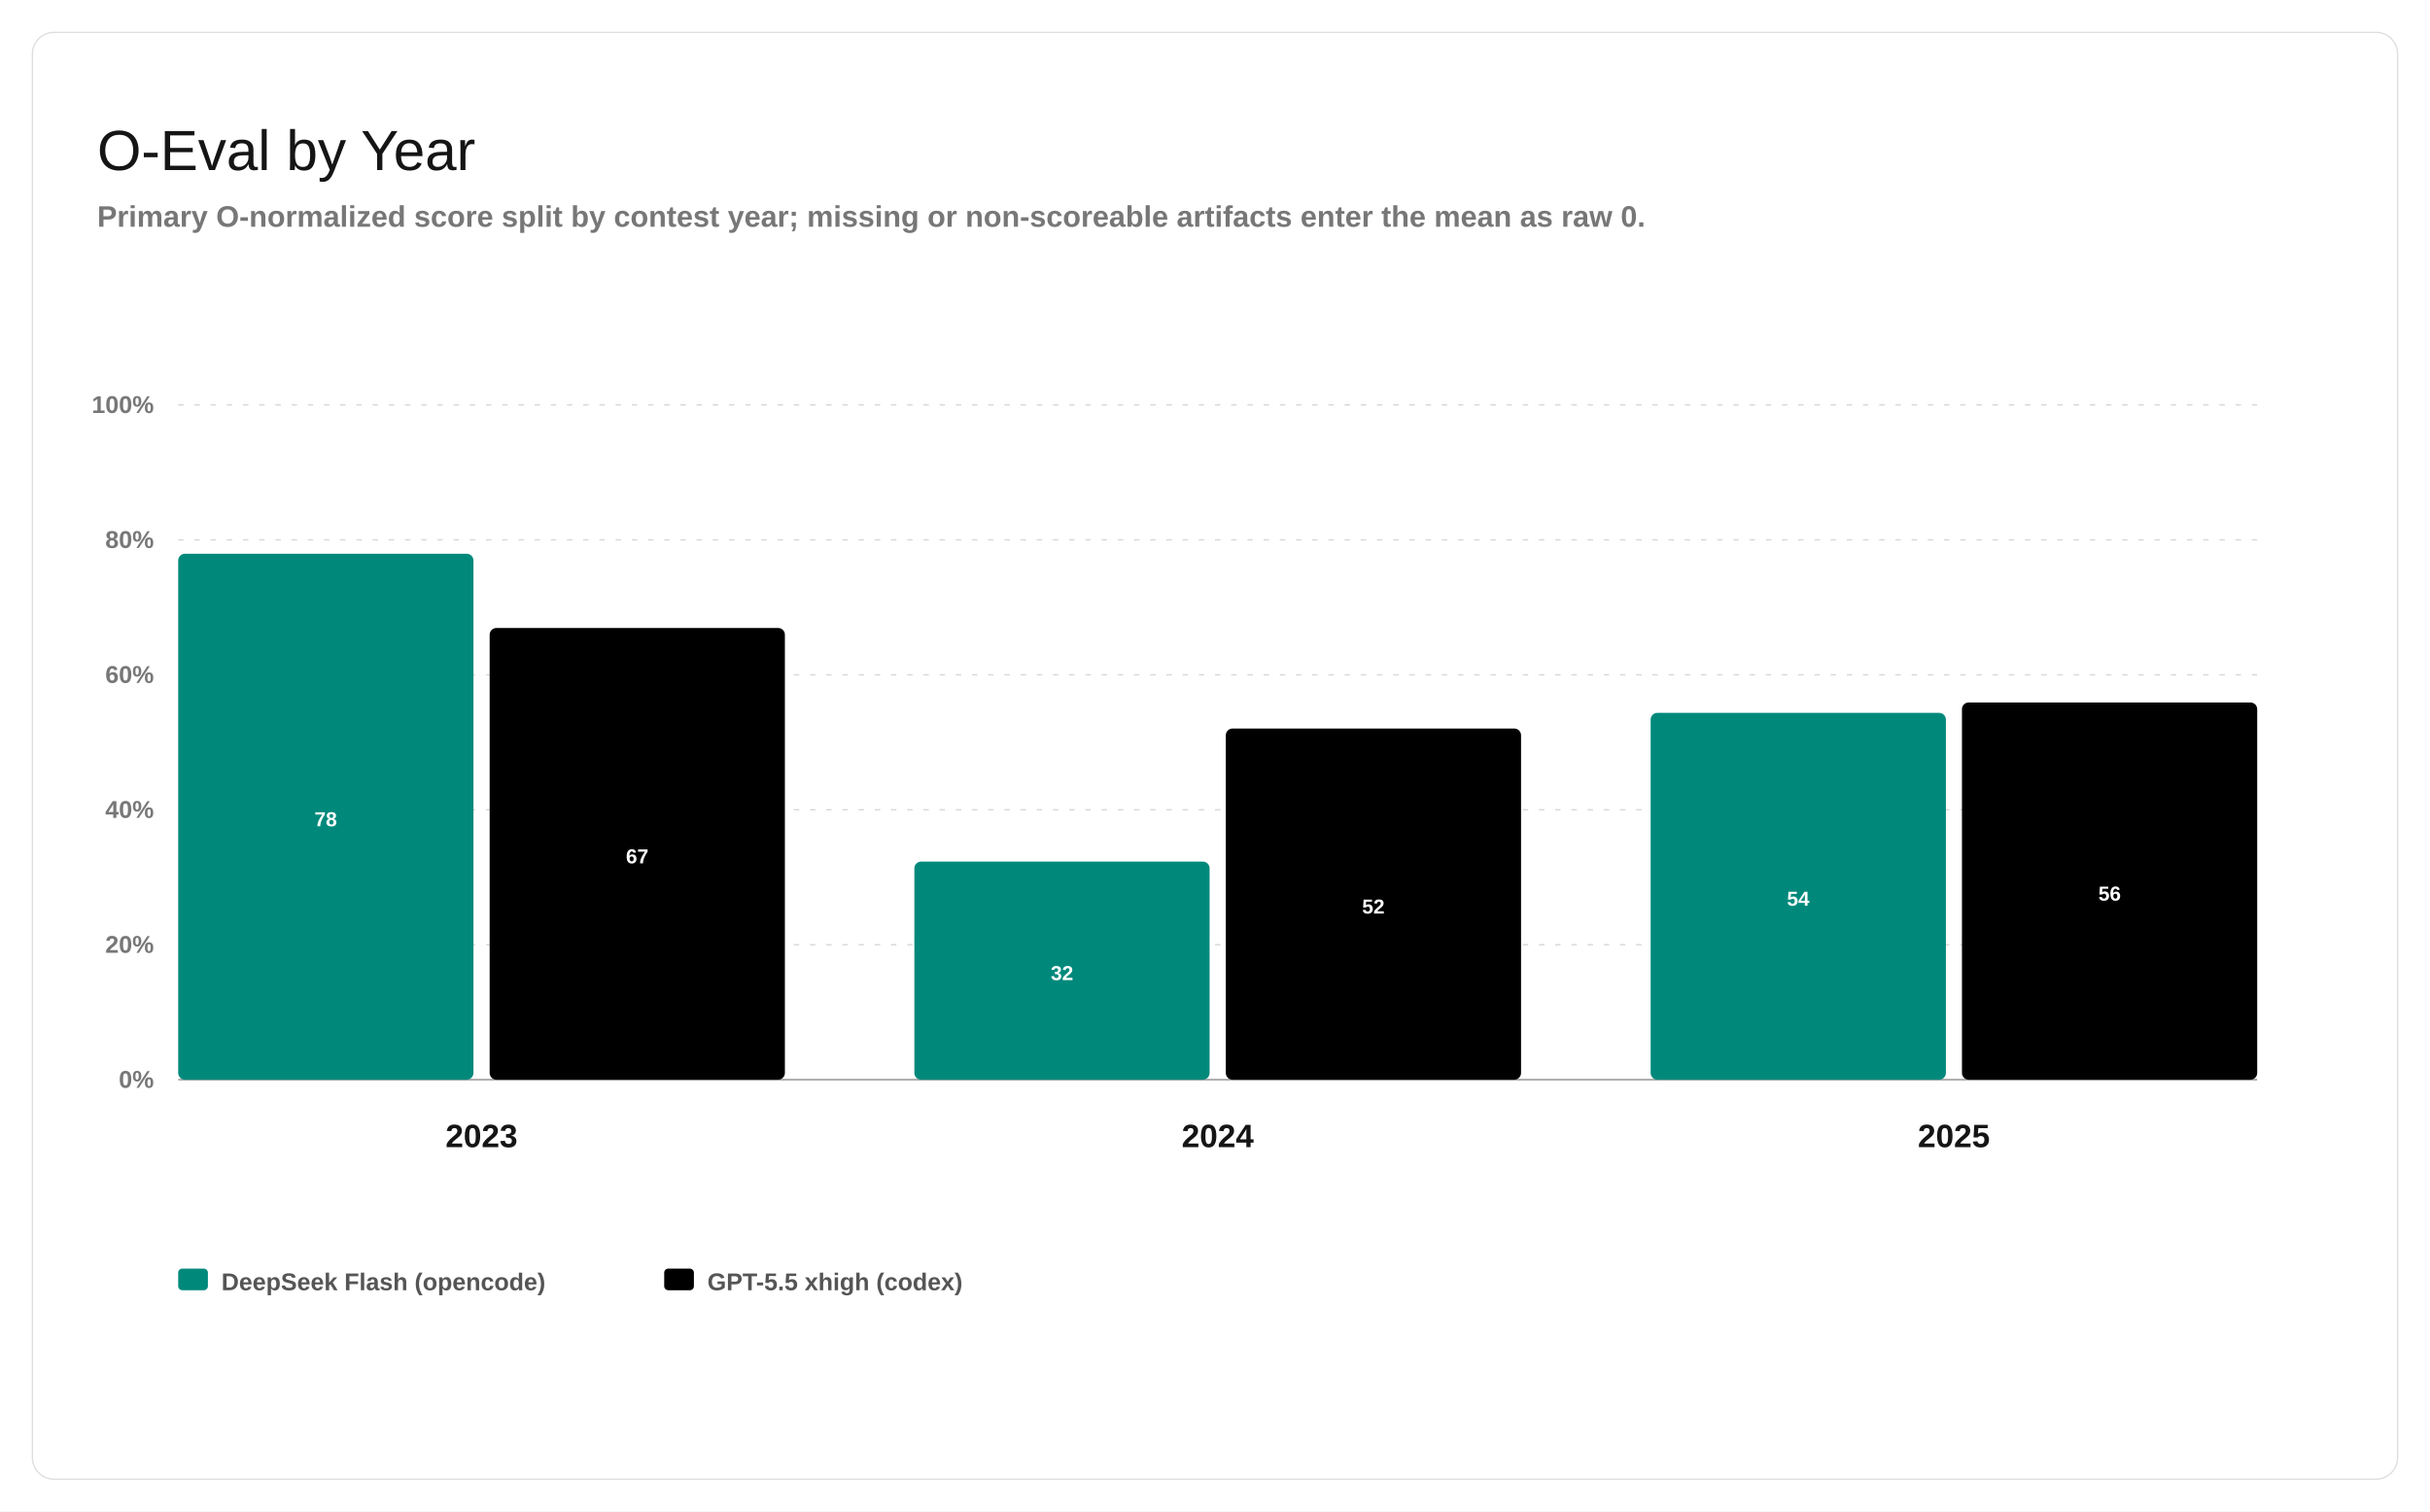
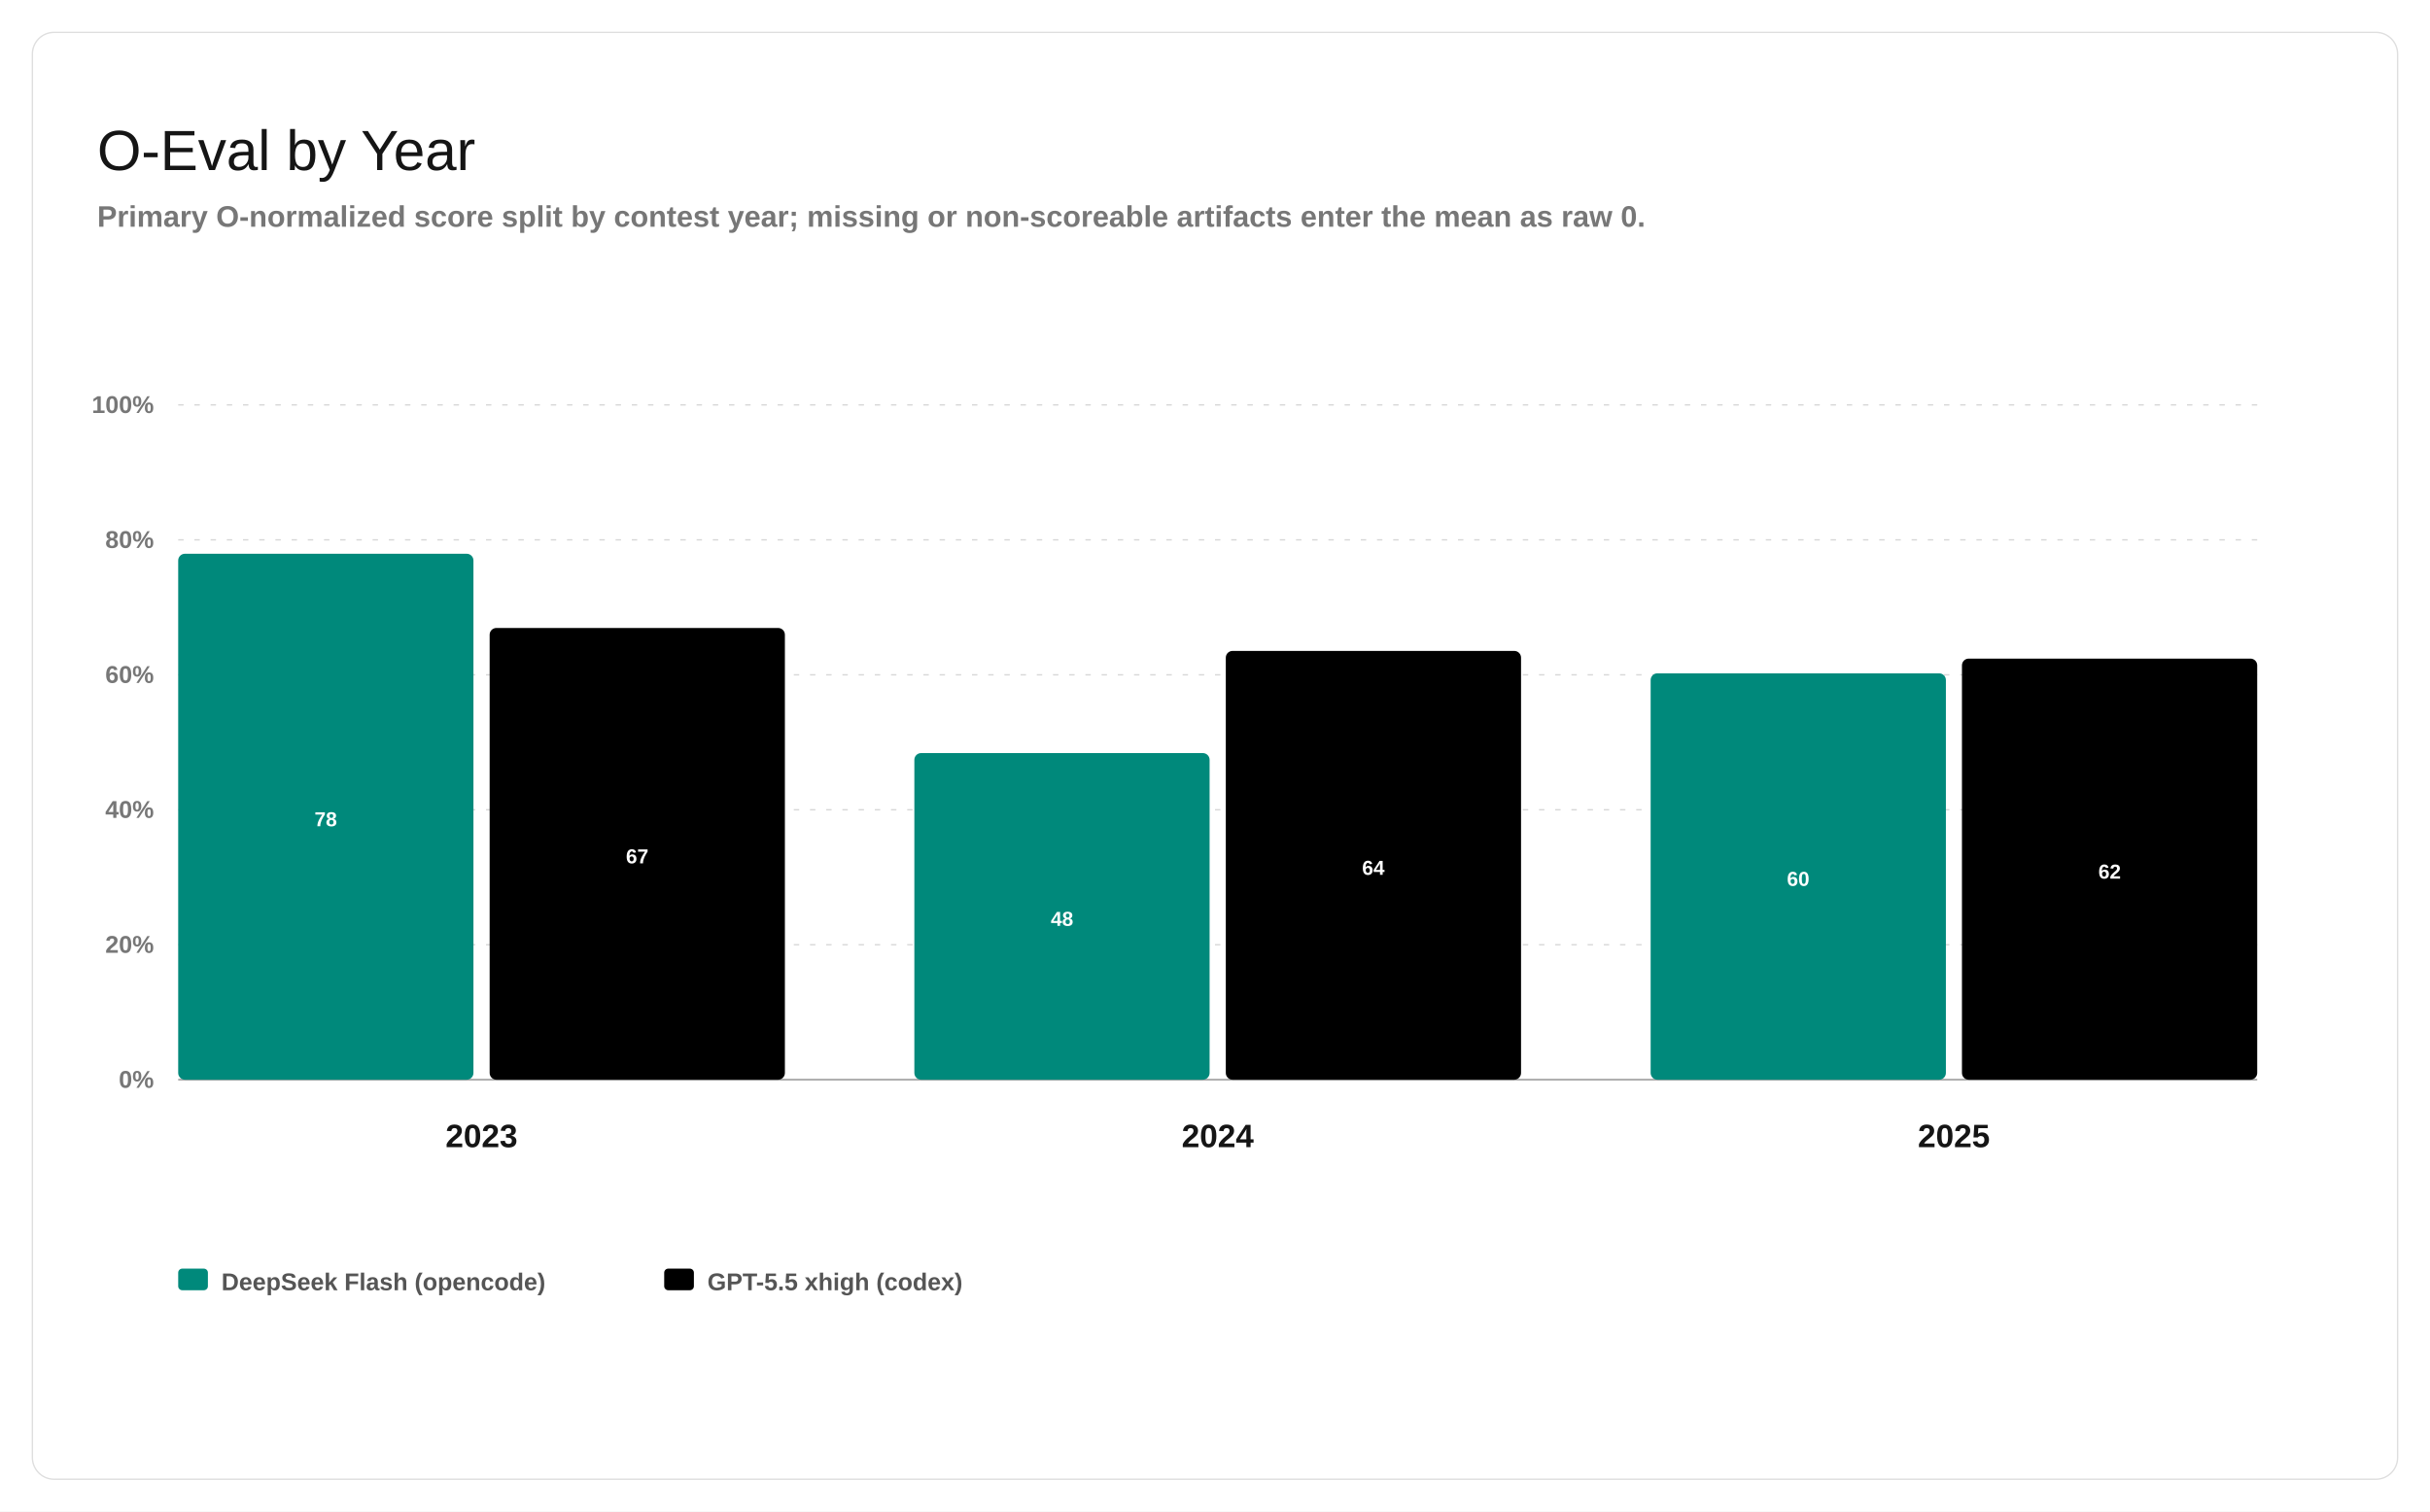
<svg xmlns="http://www.w3.org/2000/svg" width="1800" height="1120" viewBox="0 0 1800 1120" role="img">
  <style>
      .title { font-family: Georgia, Times, serif; font-size: 42px; font-weight: 500; fill: #050505; }
      .subtitle { font-family: Arial, Helvetica, sans-serif; font-size: 22px; fill: #777777; font-weight: 650; }
      .axis { font-family: Arial, Helvetica, sans-serif; font-size: 18px; fill: #777777; font-weight: 650; }
      .axis-title { font-family: Arial, Helvetica, sans-serif; font-size: 22px; fill: #111111; font-weight: 720; }
      .label { font-family: Arial, Helvetica, sans-serif; font-size: 19px; fill: #151515; font-weight: 700; }
      .small { font-family: Arial, Helvetica, sans-serif; font-size: 18px; fill: #777777; font-weight: 650; }
    </style>
  <rect width="1800" height="1120" fill="#ffffff" />
  <rect x="24.0" y="24.0" width="1752.0" height="1072.0" fill="#ffffff" rx="16.0" stroke="#dedede" />
  <text x="72.0" y="126.0" text-anchor="start" font-family="Arial, Helvetica, sans-serif" font-size="42" font-weight="500" fill="#151515">O-Eval by Year</text>
  <text x="72.0" y="168.0" text-anchor="start" font-family="Arial, Helvetica, sans-serif" font-size="22" font-weight="650" fill="#777777">Primary O-normalized score split by contest year; missing or non-scoreable artifacts enter the mean as raw 0.</text>
  <line x1="132.0" y1="800.0" x2="1672.0" y2="800.0" stroke="#aaaaaa" stroke-width="1.4" />
  <text x="114.0" y="806.0" text-anchor="end" font-family="Arial, Helvetica, sans-serif" font-size="18" font-weight="600" fill="#777777">0%</text>
  <line x1="132.0" y1="700.0" x2="1672.0" y2="700.0" stroke="#d7d7d7" stroke-width="1.0" stroke-dasharray="4 8" />
  <text x="114.0" y="706.0" text-anchor="end" font-family="Arial, Helvetica, sans-serif" font-size="18" font-weight="600" fill="#777777">20%</text>
  <line x1="132.0" y1="600.0" x2="1672.0" y2="600.0" stroke="#d7d7d7" stroke-width="1.0" stroke-dasharray="4 8" />
  <text x="114.0" y="606.0" text-anchor="end" font-family="Arial, Helvetica, sans-serif" font-size="18" font-weight="600" fill="#777777">40%</text>
  <line x1="132.0" y1="500.0" x2="1672.0" y2="500.0" stroke="#d7d7d7" stroke-width="1.0" stroke-dasharray="4 8" />
  <text x="114.0" y="506.0" text-anchor="end" font-family="Arial, Helvetica, sans-serif" font-size="18" font-weight="600" fill="#777777">60%</text>
  <line x1="132.0" y1="400.0" x2="1672.0" y2="400.0" stroke="#d7d7d7" stroke-width="1.0" stroke-dasharray="4 8" />
  <text x="114.0" y="406.0" text-anchor="end" font-family="Arial, Helvetica, sans-serif" font-size="18" font-weight="600" fill="#777777">80%</text>
  <line x1="132.0" y1="300.0" x2="1672.0" y2="300.0" stroke="#d7d7d7" stroke-width="1.0" stroke-dasharray="4 8" />
  <text x="114.0" y="306.0" text-anchor="end" font-family="Arial, Helvetica, sans-serif" font-size="18" font-weight="600" fill="#777777">100%</text>
  <text x="356.7" y="850.0" text-anchor="middle" font-family="Arial, Helvetica, sans-serif" font-size="24" font-weight="800" fill="#151515">2023</text>
  <rect x="132.0" y="410.3" width="218.7" height="389.7" fill="#00897b" rx="5.0" />
  <text x="241.3" y="612.2" text-anchor="middle" font-family="Arial, Helvetica, sans-serif" font-size="15" font-weight="800" fill="#ffffff">78</text>
  <rect x="362.7" y="465.3" width="218.7" height="334.7" fill="#000000" rx="5.0" />
  <text x="472.0" y="639.7" text-anchor="middle" font-family="Arial, Helvetica, sans-serif" font-size="15" font-weight="800" fill="#ffffff">67</text>
  <text x="902.0" y="850.0" text-anchor="middle" font-family="Arial, Helvetica, sans-serif" font-size="24" font-weight="800" fill="#151515">2024</text>
-   <rect x="677.3" y="638.4" width="218.7" height="161.6" fill="#00897b" rx="5.0" />
-   <text x="786.7" y="726.2" text-anchor="middle" font-family="Arial, Helvetica, sans-serif" font-size="15" font-weight="800" fill="#ffffff">32</text>
-   <rect x="908.0" y="539.8" width="218.7" height="260.2" fill="#000000" rx="5.0" />
-   <text x="1017.3" y="676.9" text-anchor="middle" font-family="Arial, Helvetica, sans-serif" font-size="15" font-weight="800" fill="#ffffff">52</text>
+   <rect x="677.3" y="558.0" width="218.7" height="242.0" fill="#00897b" rx="5.0" />
+   <text x="786.7" y="686.0" text-anchor="middle" font-family="Arial, Helvetica, sans-serif" font-size="15" font-weight="800" fill="#ffffff">48</text>
+   <rect x="908.0" y="482.3" width="218.7" height="317.7" fill="#000000" rx="5.0" />
+   <text x="1017.3" y="648.2" text-anchor="middle" font-family="Arial, Helvetica, sans-serif" font-size="15" font-weight="800" fill="#ffffff">64</text>
  <text x="1447.3" y="850.0" text-anchor="middle" font-family="Arial, Helvetica, sans-serif" font-size="24" font-weight="800" fill="#151515">2025</text>
-   <rect x="1222.7" y="528.2" width="218.7" height="271.8" fill="#00897b" rx="5.0" />
-   <text x="1332.0" y="671.1" text-anchor="middle" font-family="Arial, Helvetica, sans-serif" font-size="15" font-weight="800" fill="#ffffff">54</text>
-   <rect x="1453.3" y="520.5" width="218.7" height="279.5" fill="#000000" rx="5.0" />
-   <text x="1562.7" y="667.3" text-anchor="middle" font-family="Arial, Helvetica, sans-serif" font-size="15" font-weight="800" fill="#ffffff">56</text>
+   <rect x="1222.7" y="498.9" width="218.7" height="301.1" fill="#00897b" rx="5.0" />
+   <text x="1332.0" y="656.4" text-anchor="middle" font-family="Arial, Helvetica, sans-serif" font-size="15" font-weight="800" fill="#ffffff">60</text>
+   <rect x="1453.3" y="488.0" width="218.7" height="312.0" fill="#000000" rx="5.0" />
+   <text x="1562.7" y="651.0" text-anchor="middle" font-family="Arial, Helvetica, sans-serif" font-size="15" font-weight="800" fill="#ffffff">62</text>
  <rect x="132.0" y="940.0" width="22.0" height="16.0" fill="#00897b" rx="3.0" />
  <text x="164.0" y="956.0" text-anchor="start" font-family="Arial, Helvetica, sans-serif" font-size="18" font-weight="600" fill="#555555">DeepSeek Flash (opencode)</text>
  <rect x="492.0" y="940.0" width="22.0" height="16.0" fill="#000000" rx="3.0" />
  <text x="524.0" y="956.0" text-anchor="start" font-family="Arial, Helvetica, sans-serif" font-size="18" font-weight="600" fill="#555555">GPT-5.5 xhigh (codex)</text>
</svg>
